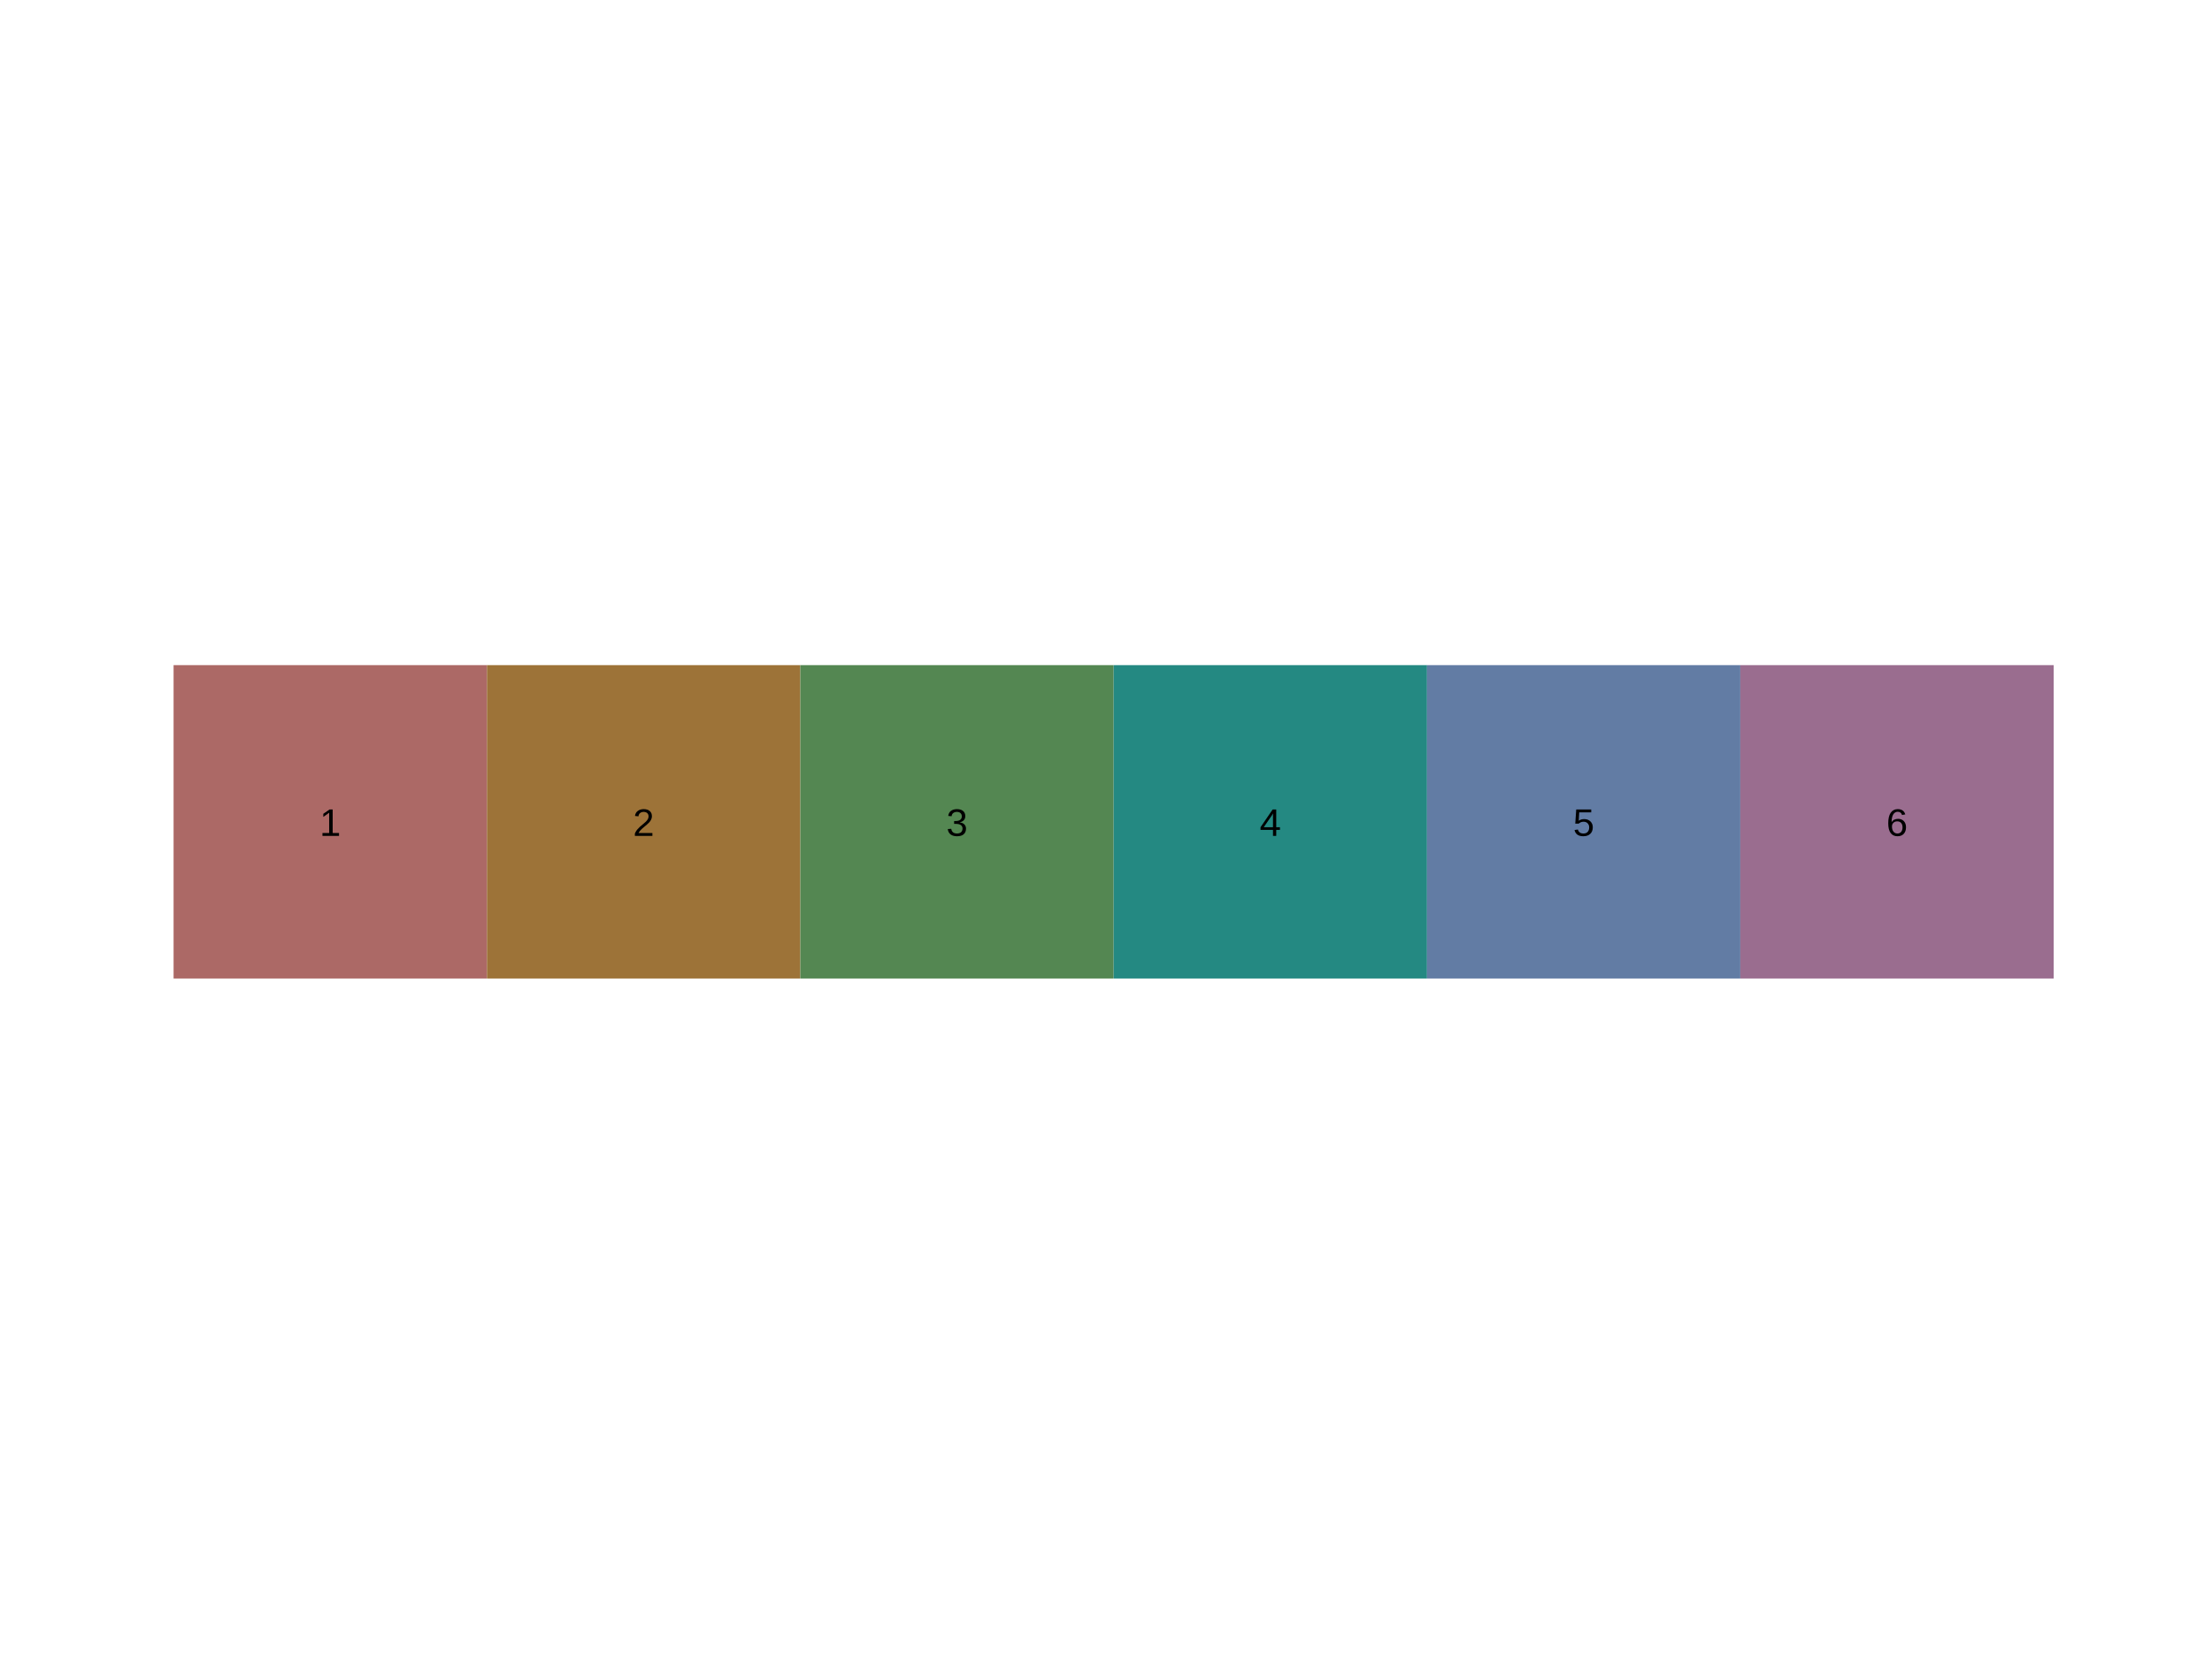
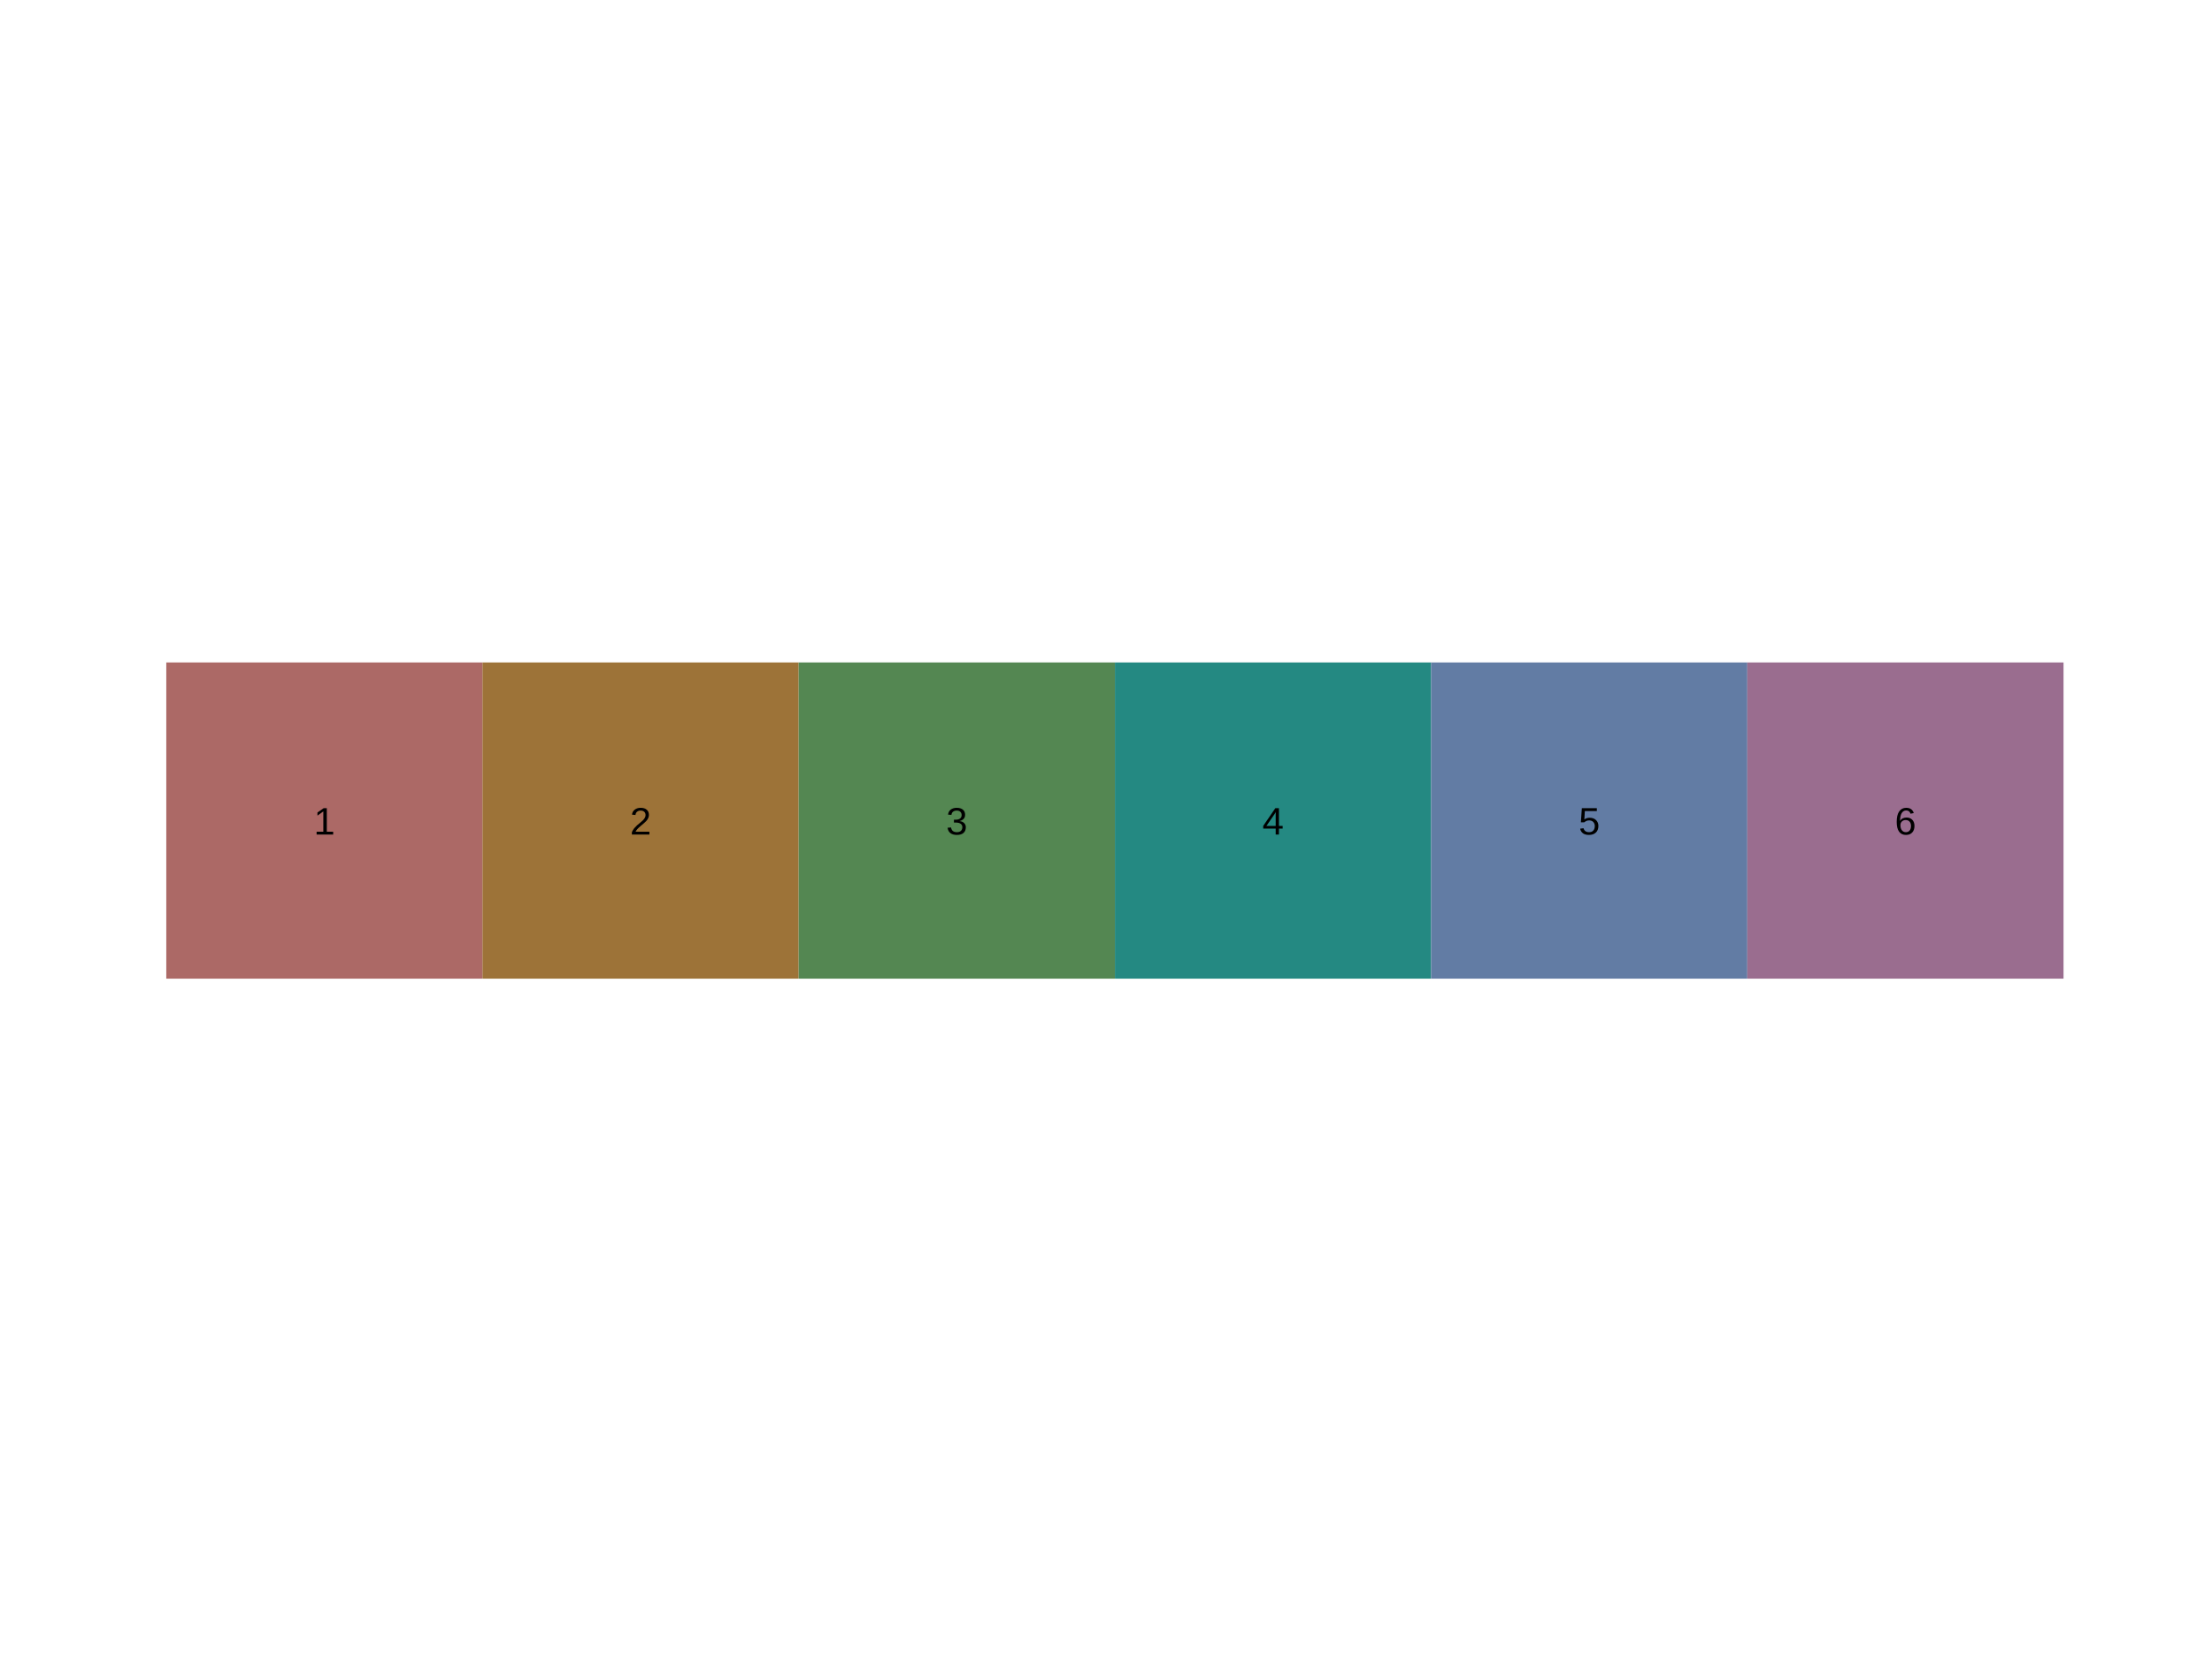
<svg xmlns="http://www.w3.org/2000/svg" class="svglite" width="288.00pt" height="216.00pt" viewBox="0 0 288.00 216.00">
  <defs>
    <style type="text/css">
    .svglite line, .svglite polyline, .svglite polygon, .svglite path, .svglite rect, .svglite circle {
      fill: none;
      stroke: #000000;
      stroke-linecap: round;
      stroke-linejoin: round;
      stroke-miterlimit: 10.00;
    }
    .svglite text {
      white-space: pre;
    }
  </style>
  </defs>
  <rect width="100%" height="100%" style="stroke: none; fill: none;" />
  <defs>
    <clipPath id="cpMC4wMHwyODguMDB8MC4wMHwyMTYuMDA=">
      <rect x="0.00" y="0.00" width="288.00" height="216.00" />
    </clipPath>
  </defs>
  <g clip-path="url(#cpMC4wMHwyODguMDB8MC4wMHwyMTYuMDA=)">
</g>
  <defs>
-     <clipPath id="cpMC4wMHwyODguMDB8NzYuMjB8MTM5Ljgw">
-       <rect x="0.00" y="76.20" width="288.00" height="63.61" />
+     <clipPath id="cpMC4wMHwyODguMDB8NzcuMjJ8MTM4Ljc4">
+       <rect x="0" y="77.22" width="288.00" height="61.56" />
    </clipPath>
  </defs>
-   <g clip-path="url(#cpMC4wMHwyODguMDB8NzYuMjB8MTM5Ljgw)">
+   <g clip-path="url(#cpMC4wMHwyODguMDB8NzcuMjJ8MTM4Ljc4)">
</g>
  <g clip-path="url(#cpMC4wMHwyODguMDB8MC4wMHwyMTYuMDA=)">
</g>
  <defs>
-     <clipPath id="cpMTAuMzZ8Mjc5LjYzfDg0LjU2fDEyOS40NA==">
-       <rect x="10.36" y="84.56" width="269.27" height="44.88" />
+     <clipPath id="cpOS4zMHwyODEuMDN8ODQuMTl8MTI5LjQ4">
+       <rect x="9.30" y="84.19" width="271.73" height="45.29" />
    </clipPath>
  </defs>
-   <g clip-path="url(#cpMTAuMzZ8Mjc5LjYzfDg0LjU2fDEyOS40NA==)">
-     <rect x="22.60" y="86.60" width="40.80" height="40.80" style="stroke-width: 1.07; stroke: none; stroke-linecap: butt; stroke-linejoin: miter; fill: #AC6966;" />
-     <rect x="63.40" y="86.60" width="40.80" height="40.80" style="stroke-width: 1.07; stroke: none; stroke-linecap: butt; stroke-linejoin: miter; fill: #9D7338;" />
-     <rect x="104.20" y="86.60" width="40.80" height="40.80" style="stroke-width: 1.07; stroke: none; stroke-linecap: butt; stroke-linejoin: miter; fill: #548752;" />
-     <rect x="145.00" y="86.60" width="40.80" height="40.80" style="stroke-width: 1.07; stroke: none; stroke-linecap: butt; stroke-linejoin: miter; fill: #248982;" />
-     <rect x="185.79" y="86.60" width="40.80" height="40.80" style="stroke-width: 1.07; stroke: none; stroke-linecap: butt; stroke-linejoin: miter; fill: #627CA4;" />
-     <rect x="226.59" y="86.60" width="40.80" height="40.80" style="stroke-width: 1.07; stroke: none; stroke-linecap: butt; stroke-linejoin: miter; fill: #9A6D8F;" />
-     <text x="43.00" y="108.83" text-anchor="middle" style="font-size: 5.00px; font-family: &quot;Liberation Sans&quot;;" textLength="3.18px" lengthAdjust="spacingAndGlyphs">1</text>
-     <text x="83.80" y="108.83" text-anchor="middle" style="font-size: 5.00px; font-family: &quot;Liberation Sans&quot;;" textLength="3.18px" lengthAdjust="spacingAndGlyphs">2</text>
-     <text x="124.60" y="108.83" text-anchor="middle" style="font-size: 5.00px; font-family: &quot;Liberation Sans&quot;;" textLength="3.18px" lengthAdjust="spacingAndGlyphs">3</text>
-     <text x="165.40" y="108.83" text-anchor="middle" style="font-size: 5.00px; font-family: &quot;Liberation Sans&quot;;" textLength="3.18px" lengthAdjust="spacingAndGlyphs">4</text>
-     <text x="206.19" y="108.83" text-anchor="middle" style="font-size: 5.00px; font-family: &quot;Liberation Sans&quot;;" textLength="3.18px" lengthAdjust="spacingAndGlyphs">5</text>
-     <text x="246.99" y="108.83" text-anchor="middle" style="font-size: 5.00px; font-family: &quot;Liberation Sans&quot;;" textLength="3.18px" lengthAdjust="spacingAndGlyphs">6</text>
+   <g clip-path="url(#cpOS4zMHwyODEuMDN8ODQuMTl8MTI5LjQ4)">
+     <rect x="21.65" y="86.25" width="41.17" height="41.17" style="stroke-width: 1.07; stroke: none; stroke-linecap: butt; stroke-linejoin: miter; fill: #AC6966;" />
+     <rect x="62.82" y="86.25" width="41.17" height="41.17" style="stroke-width: 1.07; stroke: none; stroke-linecap: butt; stroke-linejoin: miter; fill: #9D7338;" />
+     <rect x="103.99" y="86.25" width="41.17" height="41.17" style="stroke-width: 1.07; stroke: none; stroke-linecap: butt; stroke-linejoin: miter; fill: #548752;" />
+     <rect x="145.16" y="86.25" width="41.17" height="41.17" style="stroke-width: 1.07; stroke: none; stroke-linecap: butt; stroke-linejoin: miter; fill: #248982;" />
+     <rect x="186.33" y="86.25" width="41.17" height="41.17" style="stroke-width: 1.07; stroke: none; stroke-linecap: butt; stroke-linejoin: miter; fill: #627CA4;" />
+     <rect x="227.50" y="86.25" width="41.17" height="41.17" style="stroke-width: 1.07; stroke: none; stroke-linecap: butt; stroke-linejoin: miter; fill: #9A6D8F;" />
+     <text x="42.24" y="108.66" text-anchor="middle" style="font-size: 5.00px; font-family: &quot;Liberation Sans&quot;;" textLength="3.18px" lengthAdjust="spacingAndGlyphs">1</text>
+     <text x="83.41" y="108.66" text-anchor="middle" style="font-size: 5.00px; font-family: &quot;Liberation Sans&quot;;" textLength="3.18px" lengthAdjust="spacingAndGlyphs">2</text>
+     <text x="124.58" y="108.66" text-anchor="middle" style="font-size: 5.00px; font-family: &quot;Liberation Sans&quot;;" textLength="3.18px" lengthAdjust="spacingAndGlyphs">3</text>
+     <text x="165.75" y="108.66" text-anchor="middle" style="font-size: 5.00px; font-family: &quot;Liberation Sans&quot;;" textLength="3.18px" lengthAdjust="spacingAndGlyphs">4</text>
+     <text x="206.92" y="108.66" text-anchor="middle" style="font-size: 5.00px; font-family: &quot;Liberation Sans&quot;;" textLength="3.18px" lengthAdjust="spacingAndGlyphs">5</text>
+     <text x="248.09" y="108.66" text-anchor="middle" style="font-size: 5.00px; font-family: &quot;Liberation Sans&quot;;" textLength="3.18px" lengthAdjust="spacingAndGlyphs">6</text>
  </g>
  <g clip-path="url(#cpMC4wMHwyODguMDB8MC4wMHwyMTYuMDA=)">
</g>
</svg>
